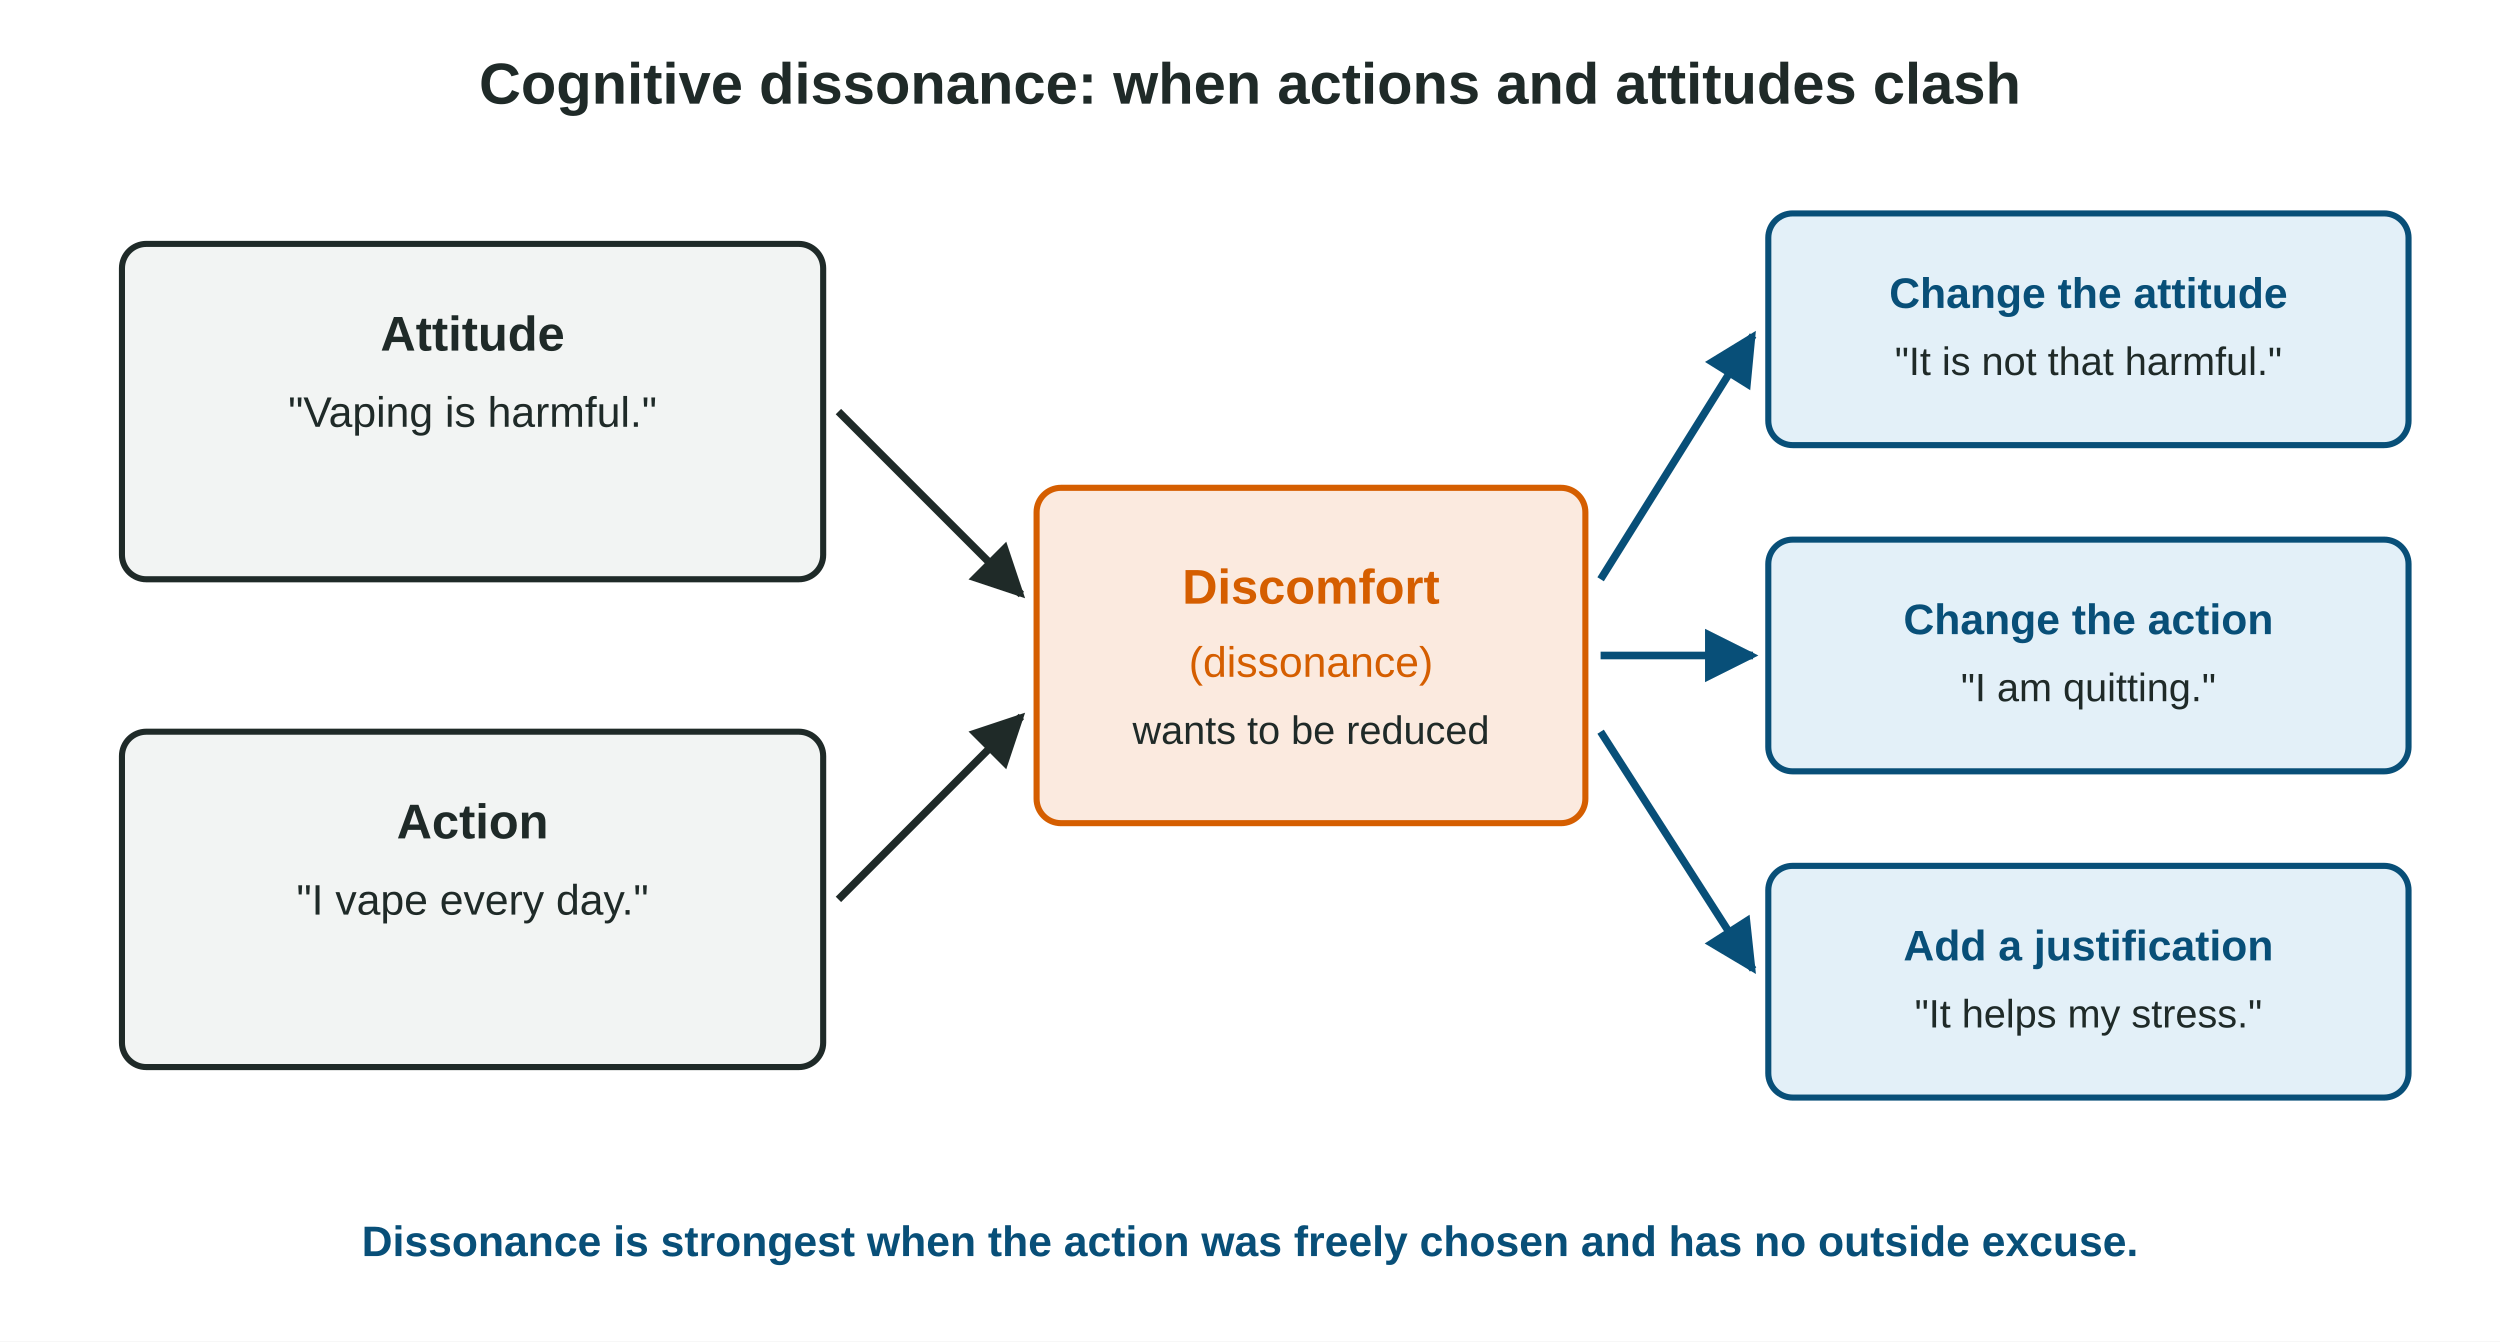
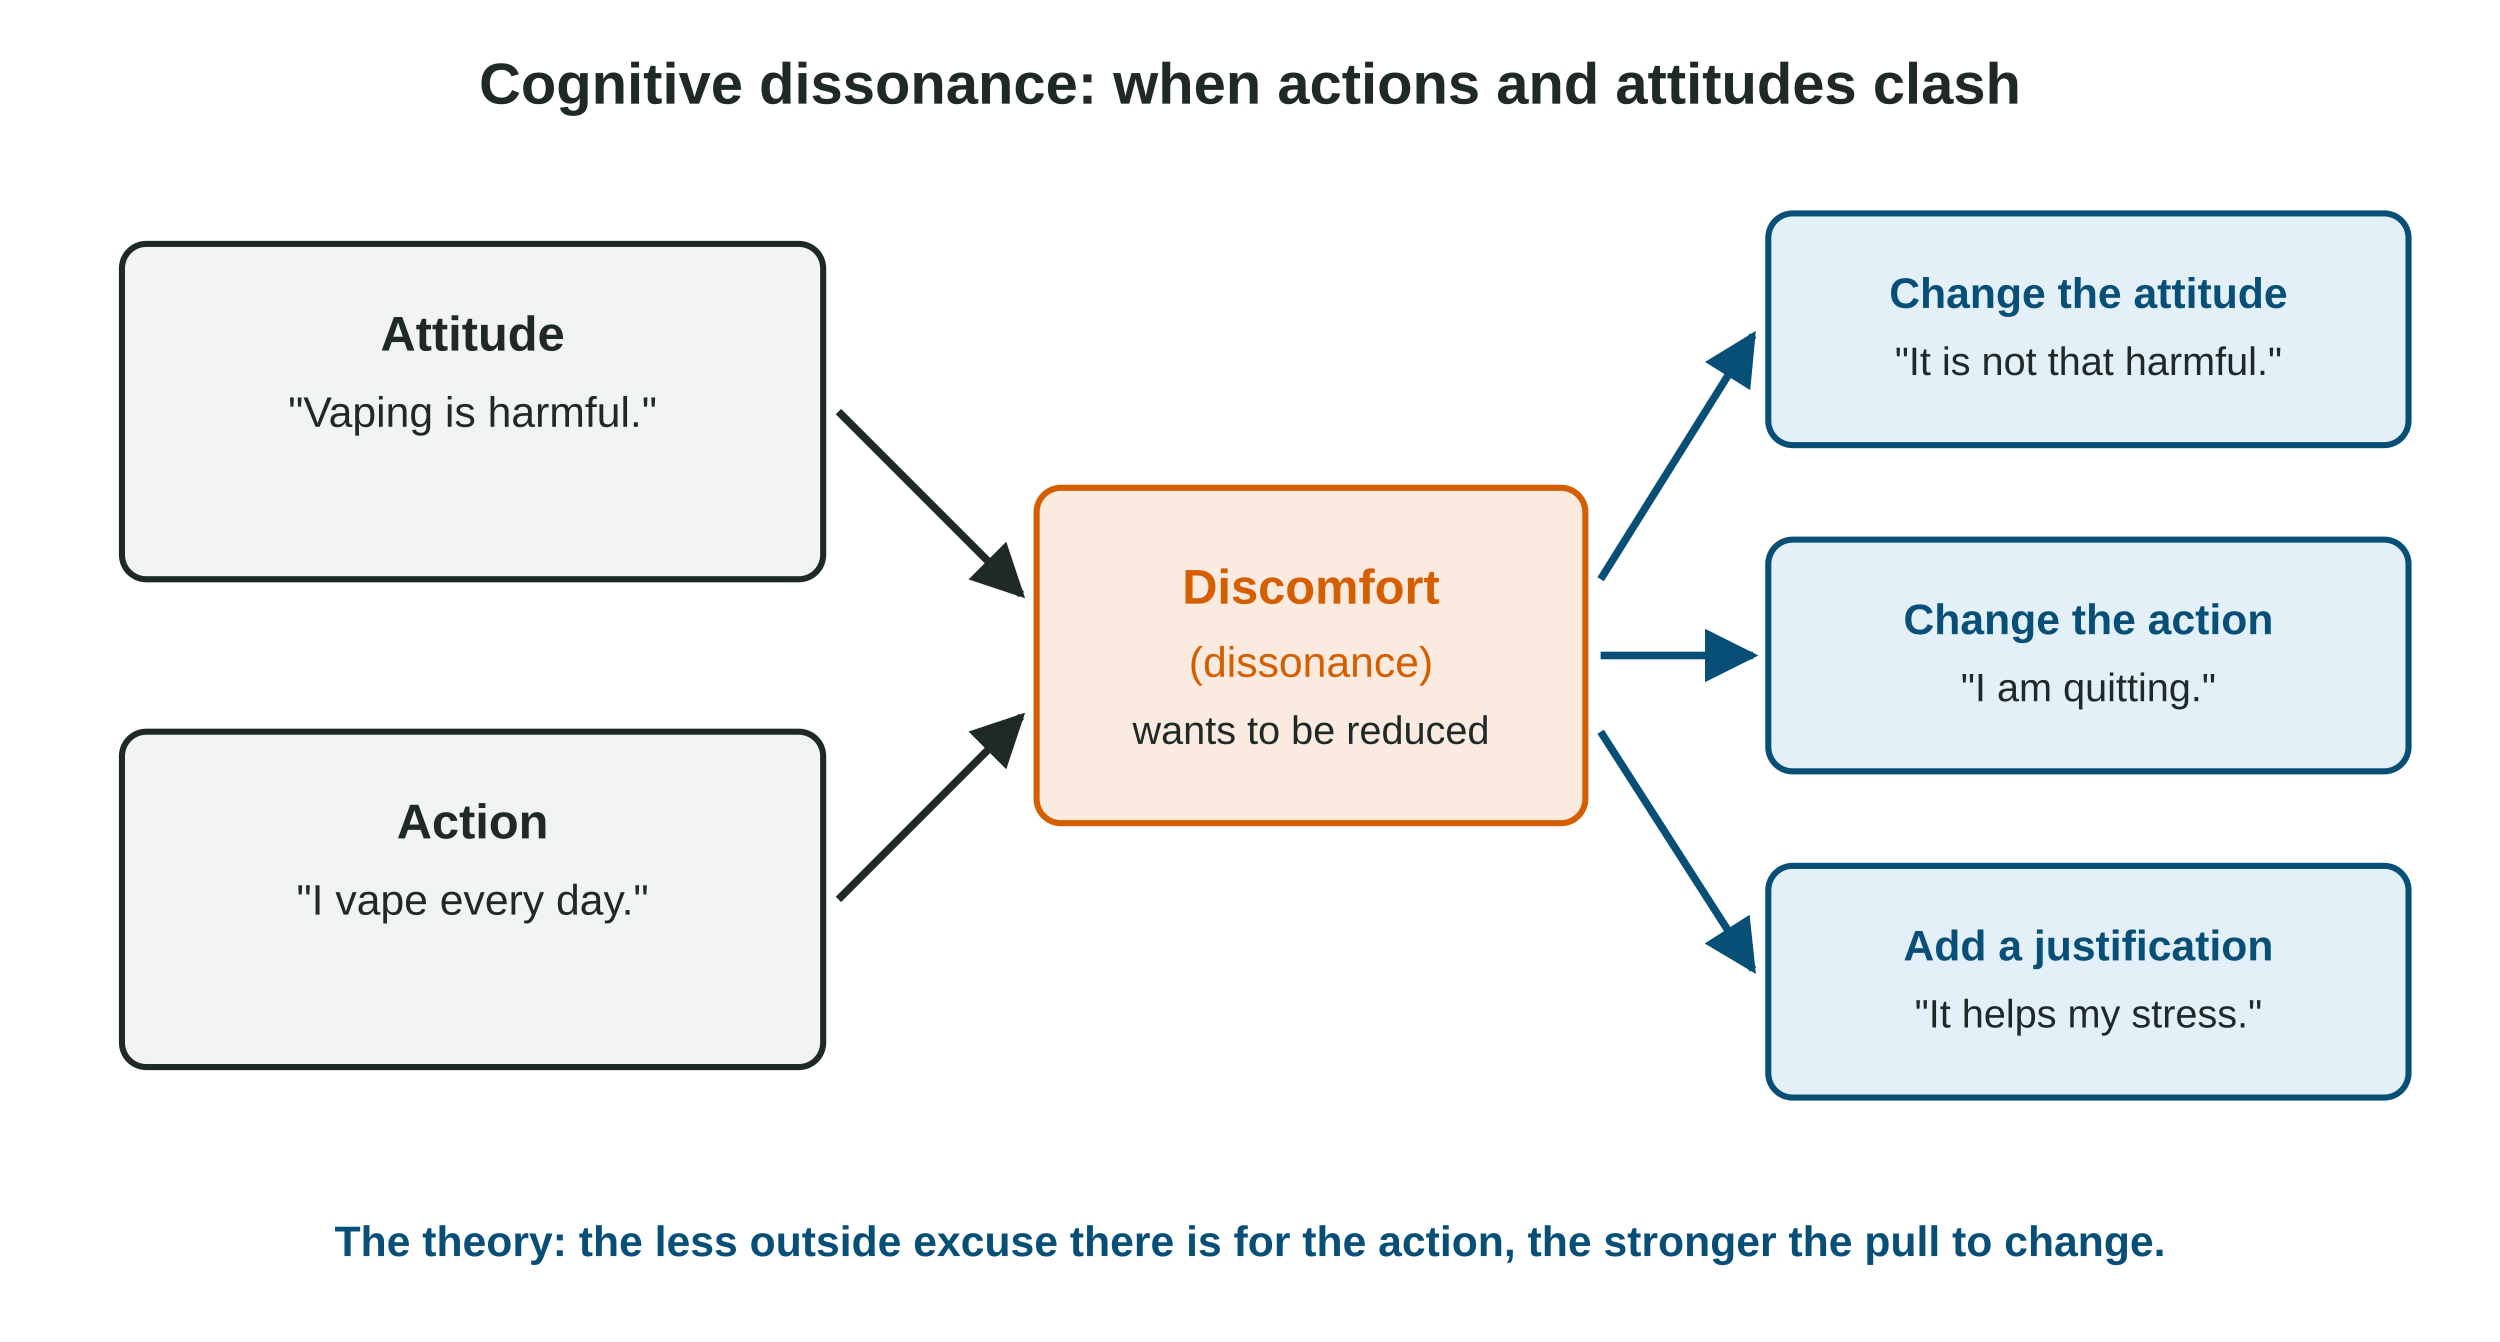
<svg xmlns="http://www.w3.org/2000/svg" viewBox="0 0 820 440" width="820" height="440" role="img" aria-labelledby="attitudes-dissonance-t attitudes-dissonance-d" font-family="Arial, Helvetica, sans-serif">
  <defs>
    <marker id="attitudes-dissonance-ar" viewBox="0 0 10 10" refX="9" refY="5" markerWidth="7" markerHeight="7" orient="auto-start-reverse">
      <path d="M0,0 L10,5 L0,10 z" fill="#1F2A28" />
    </marker>
    <marker id="attitudes-dissonance-arC" viewBox="0 0 10 10" refX="9" refY="5" markerWidth="7" markerHeight="7" orient="auto-start-reverse">
      <path d="M0,0 L10,5 L0,10 z" fill="#084F78" />
    </marker>
    <marker id="attitudes-dissonance-arV" viewBox="0 0 10 10" refX="9" refY="5" markerWidth="7" markerHeight="7" orient="auto-start-reverse">
      <path d="M0,0 L10,5 L0,10 z" fill="#D55E00" />
    </marker>
    <marker id="attitudes-dissonance-arG" viewBox="0 0 10 10" refX="9" refY="5" markerWidth="7" markerHeight="7" orient="auto-start-reverse">
      <path d="M0,0 L10,5 L0,10 z" fill="#009E73" />
    </marker>
  </defs>
  <rect width="820" height="440" fill="#FFFFFF" />
  <text x="410" y="34" font-size="19" font-weight="bold" fill="#1F2A28" text-anchor="middle">Cognitive dissonance: when actions and attitudes clash</text>
  <rect x="40" y="80" width="230" height="110" rx="8" fill="#F2F4F3" stroke="#1F2A28" stroke-width="2" />
  <text x="155" y="115" font-size="16" font-weight="bold" fill="#1F2A28" text-anchor="middle">Attitude</text>
  <text x="155" y="140" font-size="14" font-weight="normal" fill="#1F2A28" text-anchor="middle">"Vaping is harmful."</text>
  <rect x="40" y="240" width="230" height="110" rx="8" fill="#F2F4F3" stroke="#1F2A28" stroke-width="2" />
  <text x="155" y="275" font-size="16" font-weight="bold" fill="#1F2A28" text-anchor="middle">Action</text>
  <text x="155" y="300" font-size="14" font-weight="normal" fill="#1F2A28" text-anchor="middle">"I vape every day."</text>
  <line x1="275" y1="135" x2="335" y2="195" stroke="#1F2A28" stroke-width="2.5" marker-end="url(#attitudes-dissonance-ar)" />
  <line x1="275" y1="295" x2="335" y2="235" stroke="#1F2A28" stroke-width="2.5" marker-end="url(#attitudes-dissonance-ar)" />
  <rect x="340" y="160" width="180" height="110" rx="8" fill="#FBEADF" stroke="#D55E00" stroke-width="2" />
  <text x="430" y="198" font-size="16" font-weight="bold" fill="#D55E00" text-anchor="middle">Discomfort</text>
  <text x="430" y="222" font-size="14" font-weight="normal" fill="#D55E00" text-anchor="middle">(dissonance)</text>
  <text x="430" y="244" font-size="13" font-weight="normal" fill="#1F2A28" text-anchor="middle">wants to be reduced</text>
  <line x1="525" y1="190" x2="575" y2="110" stroke="#084F78" stroke-width="2.5" marker-end="url(#attitudes-dissonance-arC)" />
  <rect x="580" y="70" width="210" height="76" rx="8" fill="#E3F0F8" stroke="#084F78" stroke-width="2" />
  <text x="685" y="101" font-size="14" font-weight="bold" fill="#084F78" text-anchor="middle">Change the attitude</text>
  <text x="685" y="123" font-size="13" font-weight="normal" fill="#1F2A28" text-anchor="middle">"It is not that harmful."</text>
  <line x1="525" y1="215" x2="575" y2="215" stroke="#084F78" stroke-width="2.5" marker-end="url(#attitudes-dissonance-arC)" />
  <rect x="580" y="177" width="210" height="76" rx="8" fill="#E3F0F8" stroke="#084F78" stroke-width="2" />
  <text x="685" y="208" font-size="14" font-weight="bold" fill="#084F78" text-anchor="middle">Change the action</text>
  <text x="685" y="230" font-size="13" font-weight="normal" fill="#1F2A28" text-anchor="middle">"I am quitting."</text>
  <line x1="525" y1="240" x2="575" y2="318" stroke="#084F78" stroke-width="2.5" marker-end="url(#attitudes-dissonance-arC)" />
  <rect x="580" y="284" width="210" height="76" rx="8" fill="#E3F0F8" stroke="#084F78" stroke-width="2" />
  <text x="685" y="315" font-size="14" font-weight="bold" fill="#084F78" text-anchor="middle">Add a justification</text>
  <text x="685" y="337" font-size="13" font-weight="normal" fill="#1F2A28" text-anchor="middle">"It helps my stress."</text>
-   <text x="410" y="412" font-size="14" font-weight="bold" fill="#084F78" text-anchor="middle">Dissonance is strongest when the action was freely chosen and has no outside excuse.</text>
+   <text x="410" y="412" font-size="14" font-weight="bold" fill="#084F78" text-anchor="middle">The theory: the less outside excuse there is for the action, the stronger the pull to change.</text>
</svg>
